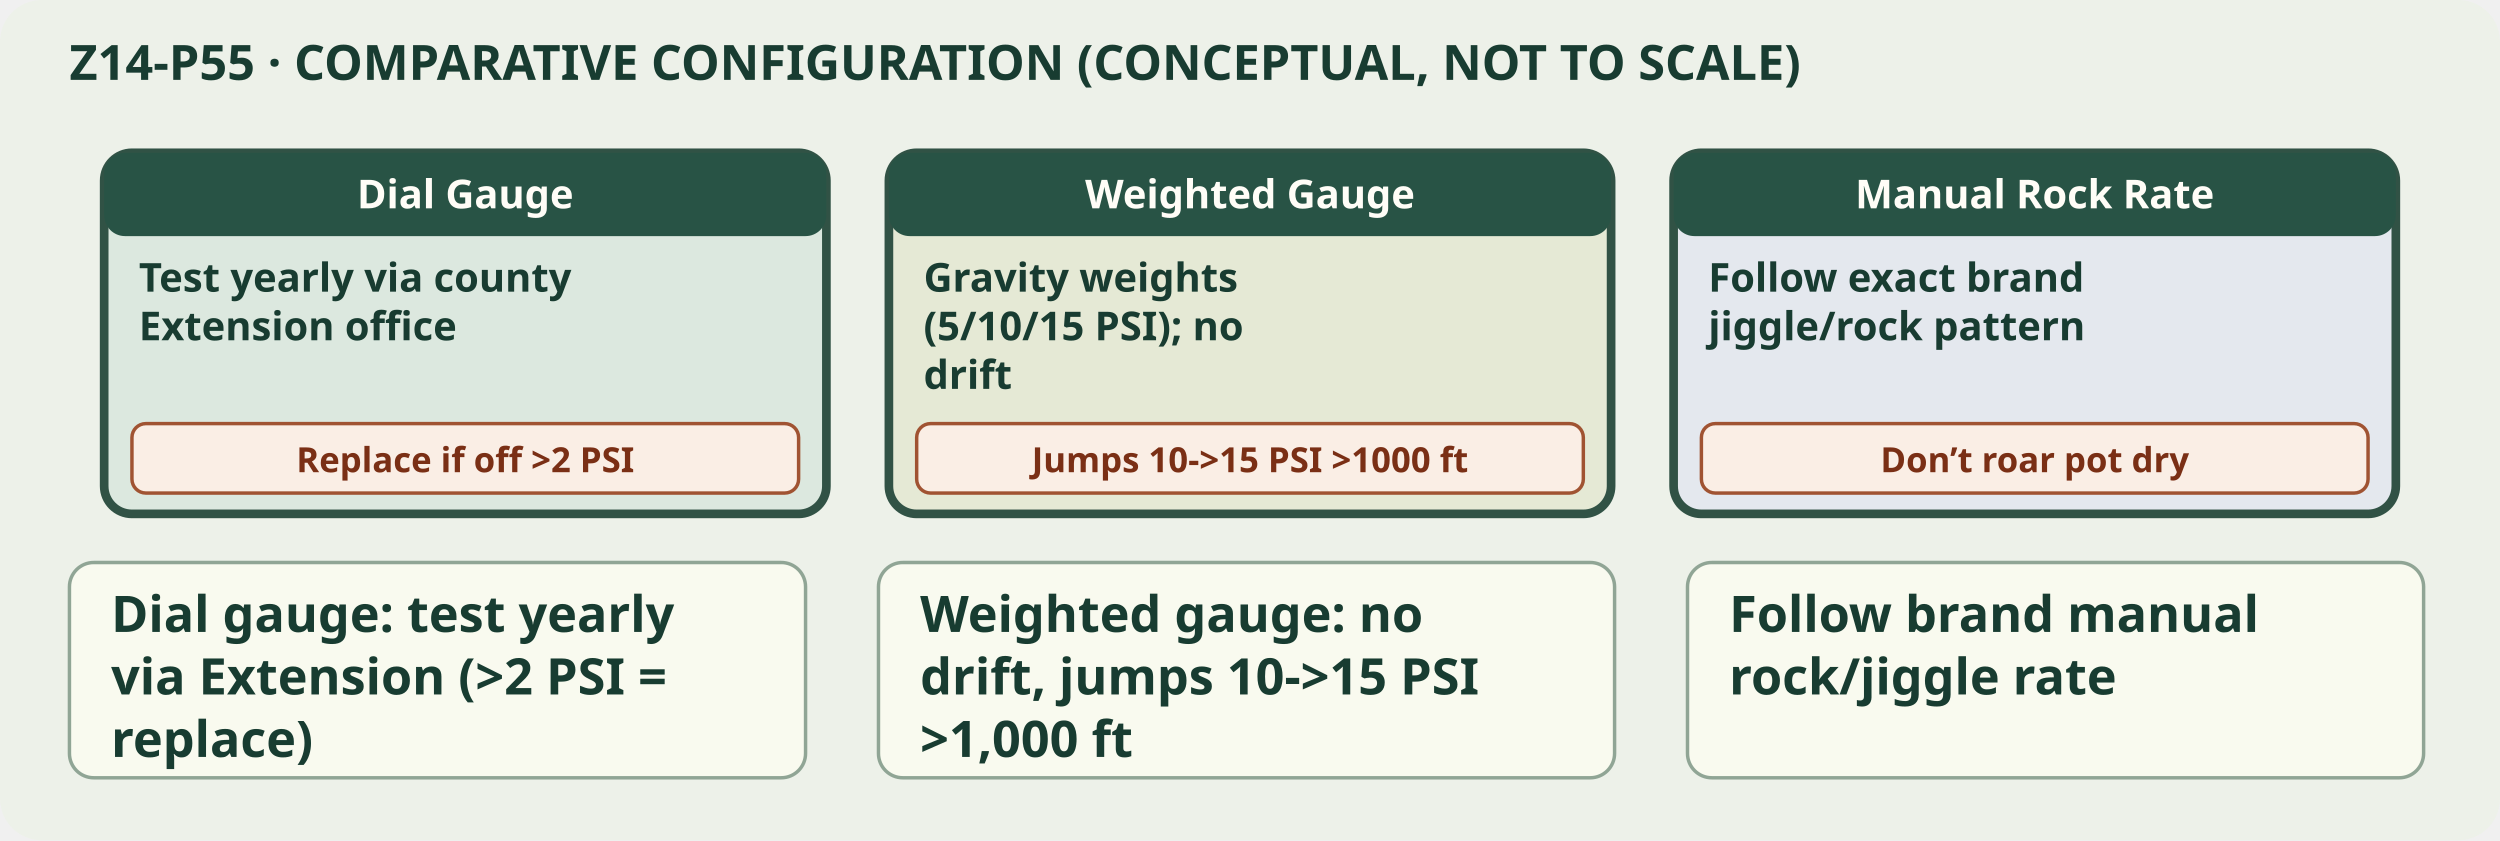
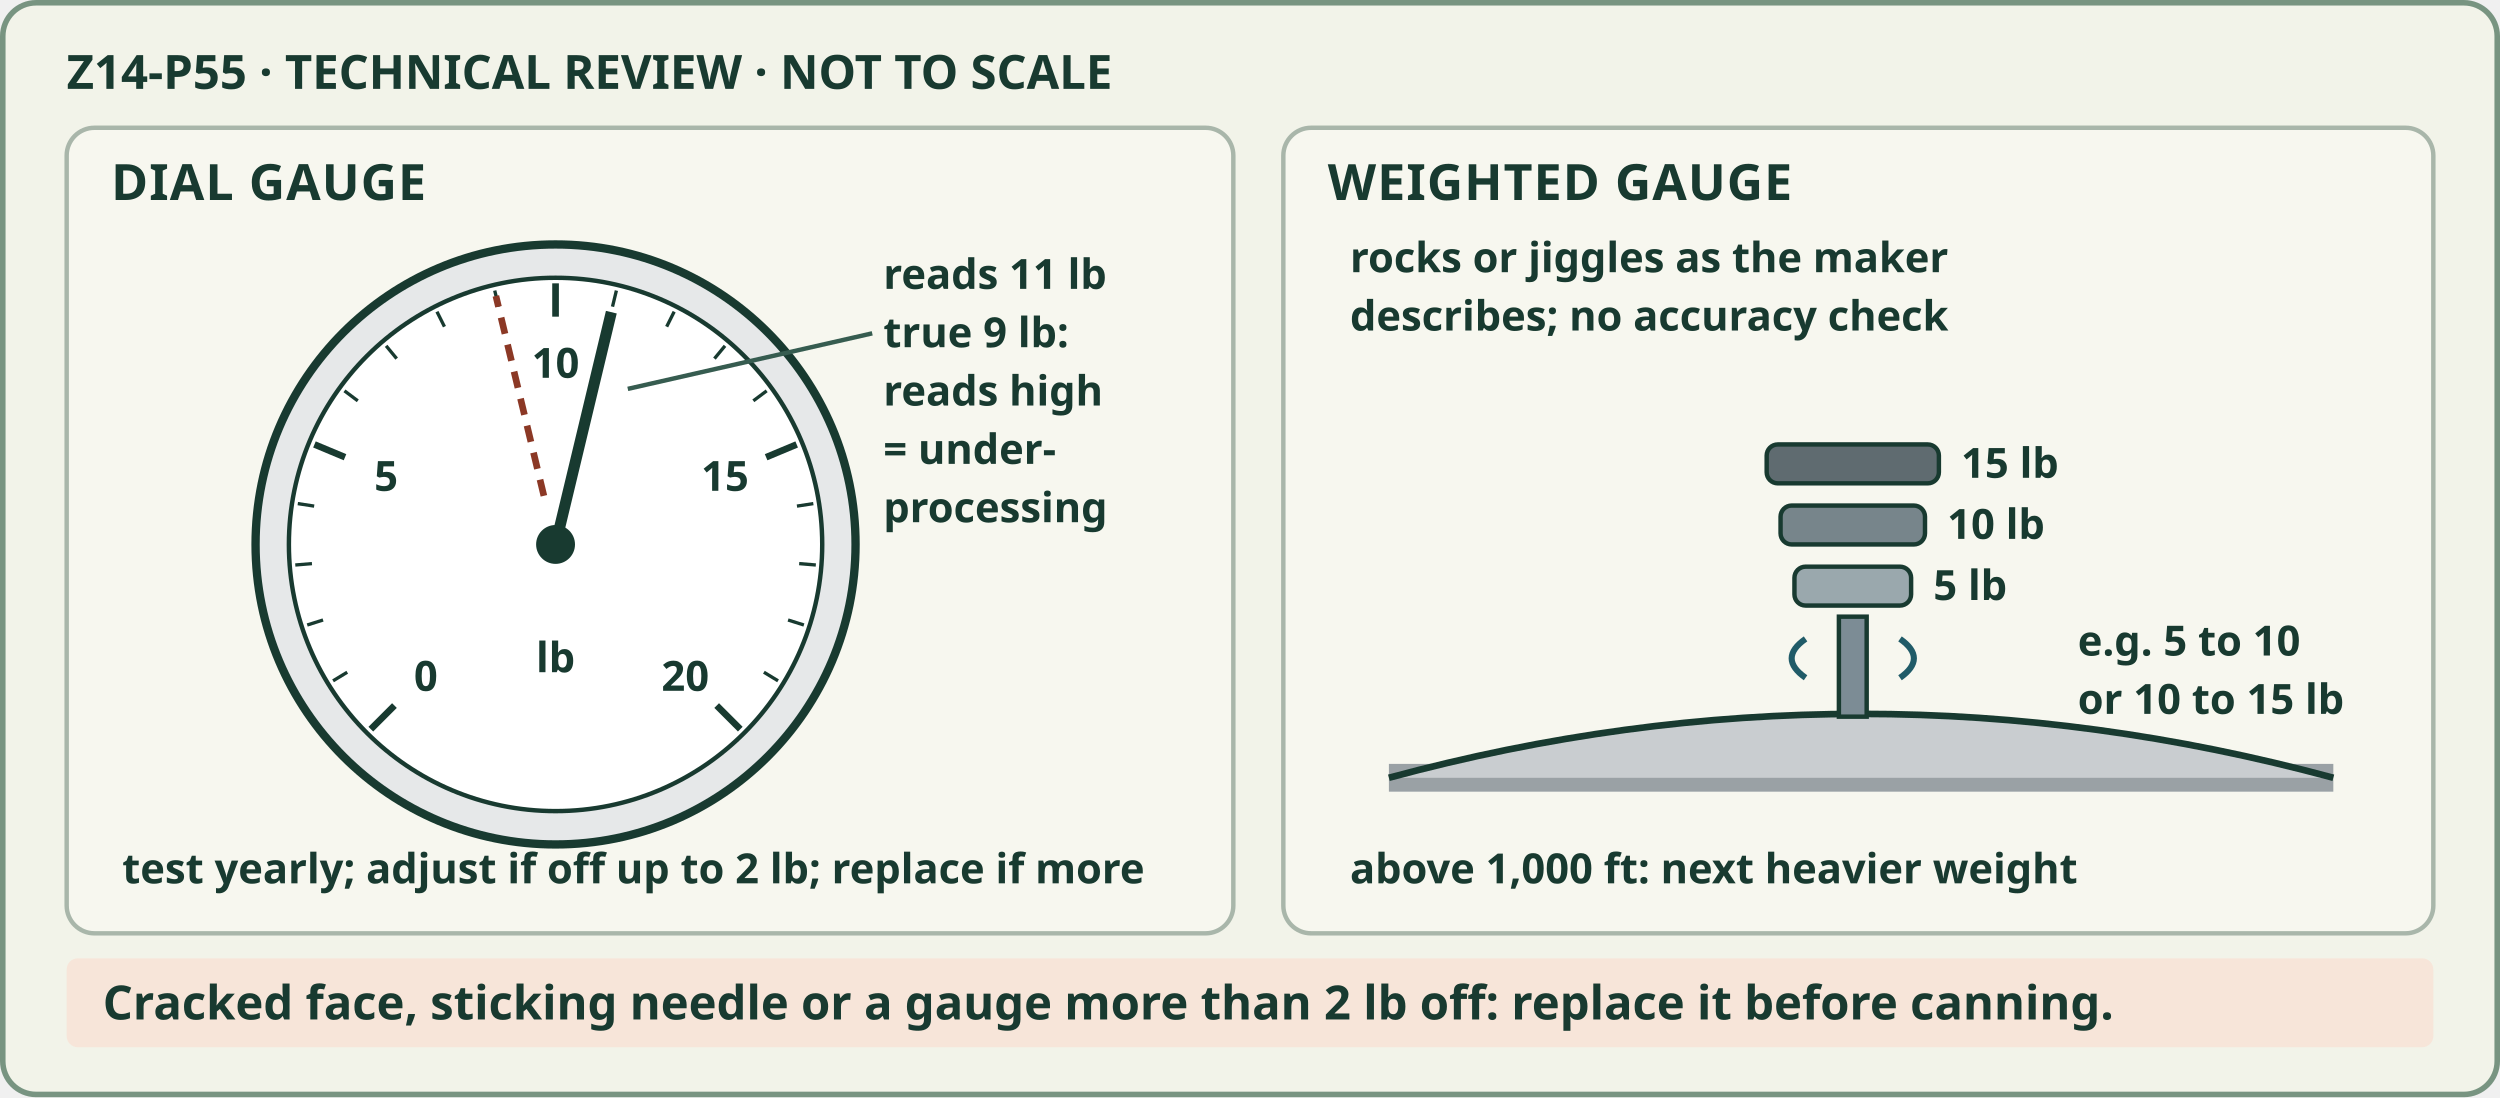
- <svg xmlns="http://www.w3.org/2000/svg" viewBox="0 0 720 242" role="img" aria-labelledby="title desc">
+ <svg xmlns="http://www.w3.org/2000/svg" viewBox="0 0 900 395" role="img" aria-labelledby="title desc">
  <defs>
-     <marker id="arrow" viewBox="0 0 10 10" markerWidth="3" markerHeight="3" refX="8" refY="5" orient="auto">
-       <path d="M0 0L10 5 0 10Z" fill="#285345" />
+     <marker id="m-flow" viewBox="0 0 10 10" refX="8" refY="5" markerWidth="4.2" markerHeight="4.2" orient="auto">
+       <path d="M0 0L10 5L0 10Z" fill="#205b68" />
+     </marker>
+     <marker id="m-reverse" viewBox="0 0 10 10" refX="8" refY="5" markerWidth="4.2" markerHeight="4.2" orient="auto">
+       <path d="M0 0L10 5L0 10Z" fill="#8b3825" />
+     </marker>
+     <marker id="m-load" viewBox="0 0 10 10" refX="8" refY="5" markerWidth="4.2" markerHeight="4.2" orient="auto">
+       <path d="M0 0L10 5L0 10Z" fill="#3b3b3b" />
+     </marker>
+     <marker id="m-air" viewBox="0 0 10 10" refX="8" refY="5" markerWidth="4.2" markerHeight="4.2" orient="auto">
+       <path d="M0 0L10 5L0 10Z" fill="#6b7f8c" />
+     </marker>
+     <marker id="m-ink" viewBox="0 0 10 10" refX="8" refY="5" markerWidth="4.2" markerHeight="4.2" orient="auto">
+       <path d="M0 0L10 5L0 10Z" fill="#183a30" />
    </marker>
  </defs>
-   <rect width="720" height="242" rx="12" fill="#edf1e9" />
-   <g font-family="system-ui,sans-serif" font-size="14.5" font-weight="650" fill="#183c31">
-     <text x="20" y="23" font-size="14" font-weight="700" fill="#183c31" text-anchor="start">Z14-P55 · COMPARATIVE CONFIGURATION (CONCEPTUAL, NOT TO SCALE)</text>
-     <g id="comparison-artwork">
-       <rect x="30" y="44" width="208" height="104" rx="8" fill="#dce8df" stroke="#315245" stroke-width="2.5" />
-       <rect x="30" y="44" width="208" height="24" rx="6" fill="#285345" />
-       <text x="134.0" y="60" font-size="11.5" font-weight="650" fill="#fffdf7" text-anchor="middle">Dial Gauge</text>
-       <text x="40" y="84" font-size="11.5" font-weight="600" fill="#183c31" text-anchor="start">Test yearly via county</text>
-       <text x="40" y="98" font-size="11.5" font-weight="600" fill="#183c31" text-anchor="start">Extension office</text>
-       <rect x="38" y="122" width="192" height="20" rx="4" fill="#faeee5" stroke="#a05332" />
-       <text x="134.0" y="136" font-size="10" font-weight="650" fill="#7a2f15" text-anchor="middle">Replace if off &gt;2 PSI</text>
-       <rect x="256" y="44" width="208" height="104" rx="8" fill="#e5e9d5" stroke="#315245" stroke-width="2.5" />
-       <rect x="256" y="44" width="208" height="24" rx="6" fill="#285345" />
-       <text x="360.0" y="60" font-size="11.5" font-weight="650" fill="#fffdf7" text-anchor="middle">Weighted Gauge</text>
-       <text x="266" y="84" font-size="11.5" font-weight="600" fill="#183c31" text-anchor="start">Gravity weights</text>
-       <text x="266" y="98" font-size="11.5" font-weight="600" fill="#183c31" text-anchor="start">(5/10/15 PSI); no</text>
-       <text x="266" y="112" font-size="11.5" font-weight="600" fill="#183c31" text-anchor="start">drift</text>
-       <rect x="264" y="122" width="192" height="20" rx="4" fill="#faeee5" stroke="#a05332" />
-       <text x="360.0" y="136" font-size="10" font-weight="650" fill="#7a2f15" text-anchor="middle">Jumps 10-&gt;15 PSI &gt;1000 ft</text>
-       <rect x="482" y="44" width="208" height="104" rx="8" fill="#e4e8ee" stroke="#315245" stroke-width="2.5" />
-       <rect x="482" y="44" width="208" height="24" rx="6" fill="#285345" />
-       <text x="586.0" y="60" font-size="11.5" font-weight="650" fill="#fffdf7" text-anchor="middle">Manual Rock Rate</text>
-       <text x="492" y="84" font-size="11.5" font-weight="600" fill="#183c31" text-anchor="start">Follow exact brand</text>
-       <text x="492" y="98" font-size="11.5" font-weight="600" fill="#183c31" text-anchor="start">jiggle/rock pattern</text>
-       <rect x="490" y="122" width="192" height="20" rx="4" fill="#faeee5" stroke="#a05332" />
-       <text x="586.0" y="136" font-size="10" font-weight="650" fill="#7a2f15" text-anchor="middle">Don’t roar pot dry</text>
-     </g>
-     <g id="stage-panels">
-       <rect x="20" y="162" width="212" height="62" rx="7" fill="#f9faef" stroke="#90a595" />
-       <text x="32" y="182" font-size="14.5" font-weight="650" fill="#183c31" text-anchor="start">Dial gauge: test yearly</text>
-       <text x="32" y="200" font-size="14.5" font-weight="650" fill="#183c31" text-anchor="start">via Extension (&gt;2 PSI =</text>
-       <text x="32" y="218" font-size="14.5" font-weight="650" fill="#183c31" text-anchor="start">replace)</text>
-       <rect x="253" y="162" width="212" height="62" rx="7" fill="#f9faef" stroke="#90a595" />
-       <text x="265" y="182" font-size="14.5" font-weight="650" fill="#183c31" text-anchor="start">Weighted gauge: no</text>
-       <text x="265" y="200" font-size="14.5" font-weight="650" fill="#183c31" text-anchor="start">drift, jumps 10-&gt;15 PSI</text>
-       <text x="265" y="218" font-size="14.5" font-weight="650" fill="#183c31" text-anchor="start">&gt;1,000 ft</text>
-       <rect x="486" y="162" width="212" height="62" rx="7" fill="#f9faef" stroke="#90a595" />
-       <text x="498" y="182" font-size="14.5" font-weight="650" fill="#183c31" text-anchor="start">Follow brand manual</text>
-       <text x="498" y="200" font-size="14.5" font-weight="650" fill="#183c31" text-anchor="start">rock/jiggle rate</text>
-     </g>
+   <style>text{font:650 19px system-ui,sans-serif;fill:#183a30}.small{font-size:17px}.tiny{font-size:15px}.head{font-size:18px;letter-spacing:.4px}.warn{fill:#8b3825}.ok{fill:#205b68}.mute{fill:#4c5d55}.inv{fill:#ffffff}.lead{fill:none;stroke:#365c50;stroke-width:1.6}</style>
+   <rect x="1" y="1" width="898" height="393" rx="12" fill="#f2f3e9" stroke="#789481" stroke-width="2" />
+   <text x="24" y="32" class="small">Z14-P55 · TECHNICAL REVIEW · NOT TO SCALE</text>
+   <g id="z14-p55-artwork">
+     <rect x="24" y="46" width="420" height="290" rx="10" fill="#f7f7ef" stroke="#a9b6aa" stroke-width="1.6" />
+     <text x="40" y="72" class="head">DIAL GAUGE</text>
+     <rect x="462" y="46" width="414" height="290" rx="10" fill="#f7f7ef" stroke="#a9b6aa" stroke-width="1.6" />
+     <text x="478" y="72" class="head">WEIGHTED GAUGE</text>
+     <circle cx="200" cy="196" r="108" fill="#e6e8e9" stroke="#183a30" stroke-width="3" />
+     <circle cx="200" cy="196" r="96" fill="#ffffff" stroke="#183a30" stroke-width="1.6" />
+     <line x1="142.0" y1="254.0" x2="133.5" y2="262.5" stroke="#183a30" stroke-width="2.4" />
+     <text x="153.3" y="248.7" class="tiny" text-anchor="middle">0</text>
+     <line x1="125.0" y1="242.0" x2="119.9" y2="245.1" stroke="#183a30" stroke-width="1.2" />
+     <line x1="116.3" y1="223.2" x2="110.6" y2="225.0" stroke="#183a30" stroke-width="1.2" />
+     <line x1="112.3" y1="202.9" x2="106.3" y2="203.4" stroke="#183a30" stroke-width="1.2" />
+     <line x1="113.1" y1="182.2" x2="107.2" y2="181.3" stroke="#183a30" stroke-width="1.2" />
+     <line x1="124.2" y1="164.6" x2="113.2" y2="160.0" stroke="#183a30" stroke-width="2.4" />
+     <text x="139.0" y="176.7" class="tiny" text-anchor="middle">5</text>
+     <line x1="128.8" y1="144.3" x2="124.0" y2="140.7" stroke="#183a30" stroke-width="1.2" />
+     <line x1="142.8" y1="129.1" x2="139.0" y2="124.5" stroke="#183a30" stroke-width="1.2" />
+     <line x1="160.0" y1="117.6" x2="157.3" y2="112.2" stroke="#183a30" stroke-width="1.2" />
+     <line x1="179.5" y1="110.4" x2="178.1" y2="104.6" stroke="#183a30" stroke-width="1.2" />
+     <line x1="200.0" y1="114.0" x2="200.0" y2="102.0" stroke="#183a30" stroke-width="2.4" />
+     <text x="200.0" y="136.0" class="tiny" text-anchor="middle">10</text>
+     <line x1="220.5" y1="110.4" x2="221.9" y2="104.6" stroke="#183a30" stroke-width="1.2" />
+     <line x1="240.0" y1="117.6" x2="242.7" y2="112.2" stroke="#183a30" stroke-width="1.2" />
+     <line x1="257.2" y1="129.1" x2="261.0" y2="124.5" stroke="#183a30" stroke-width="1.2" />
+     <line x1="271.2" y1="144.3" x2="276.0" y2="140.7" stroke="#183a30" stroke-width="1.2" />
+     <line x1="275.8" y1="164.6" x2="286.8" y2="160.0" stroke="#183a30" stroke-width="2.4" />
+     <text x="261.0" y="176.7" class="tiny" text-anchor="middle">15</text>
+     <line x1="286.9" y1="182.2" x2="292.8" y2="181.3" stroke="#183a30" stroke-width="1.2" />
+     <line x1="287.7" y1="202.9" x2="293.7" y2="203.4" stroke="#183a30" stroke-width="1.2" />
+     <line x1="283.7" y1="223.2" x2="289.4" y2="225.0" stroke="#183a30" stroke-width="1.2" />
+     <line x1="275.0" y1="242.0" x2="280.1" y2="245.1" stroke="#183a30" stroke-width="1.2" />
+     <line x1="258.0" y1="254.0" x2="266.5" y2="262.5" stroke="#183a30" stroke-width="2.4" />
+     <text x="246.7" y="248.7" class="tiny" text-anchor="middle">20</text>
+     <line id="true-pressure" data-value="9.0" x1="195.80" y1="178.50" x2="178.52" y2="106.54" stroke="#8b3825" stroke-width="2.4" stroke-dasharray="6 4" />
+     <line id="gauge-needle" data-value="11.0" x1="200" y1="196" x2="220.08" y2="112.38" stroke="#183a30" stroke-width="4" />
+     <circle cx="200" cy="196" r="7" fill="#183a30" />
+     <text x="200" y="242" class="tiny" text-anchor="middle">lb</text>
+     <text x="318" y="104" class="tiny">reads 11 lb</text>
+     <text x="318" y="125" class="tiny">true 9 lb:</text>
+     <text x="318" y="146" class="tiny">reads high</text>
+     <text x="318" y="167" class="tiny">= under-</text>
+     <text x="318" y="188" class="tiny">processing</text>
+     <path class="lead" d="M314 120L226 140" />
+     <text x="44" y="318" class="tiny">test yearly; adjust if off up to 2 lb; replace if more</text>
+     <path d="M500 280h340" stroke="#9aa1a5" stroke-width="10" />
+     <path d="M500 280q170-46 340 0" fill="#c9cdd0" stroke="#183a30" stroke-width="2.4" />
+     <rect x="662" y="222" width="10" height="36" fill="#7c8c95" stroke="#183a30" stroke-width="1.6" />
+     <rect x="636.0" y="160" width="62" height="14" rx="4" fill="#5f6b70" stroke="#183a30" stroke-width="1.6" />
+     <text x="706.0" y="172" class="tiny">15 lb</text>
+     <rect x="641.0" y="182" width="52" height="14" rx="4" fill="#77858b" stroke="#183a30" stroke-width="1.6" />
+     <text x="701.0" y="194" class="tiny">10 lb</text>
+     <rect x="646.0" y="204" width="42" height="14" rx="4" fill="#9aa8ad" stroke="#183a30" stroke-width="1.6" />
+     <text x="696.0" y="216" class="tiny">5 lb</text>
+     <path d="M650 230q-10 7 0 14M684 230q10 7 0 14" fill="none" stroke="#205b68" stroke-width="2.2" />
+     <text x="486" y="98" class="tiny">rocks or jiggles as the maker</text>
+     <text x="486" y="119" class="tiny">describes; no accuracy check</text>
+     <text x="486" y="318" class="tiny">above 1,000 ft: next heavier weight</text>
+     <text x="748" y="236" class="tiny">e.g. 5 to 10</text>
+     <text x="748" y="257" class="tiny">or 10 to 15 lb</text>
+     <rect x="24" y="345" width="852" height="32" rx="4" fill="#f7e5d9" />
+     <text x="37" y="367" class="small">Cracked face, sticking needle or a gauge more than 2 lb off: replace it before canning.</text>
  </g>
</svg>
